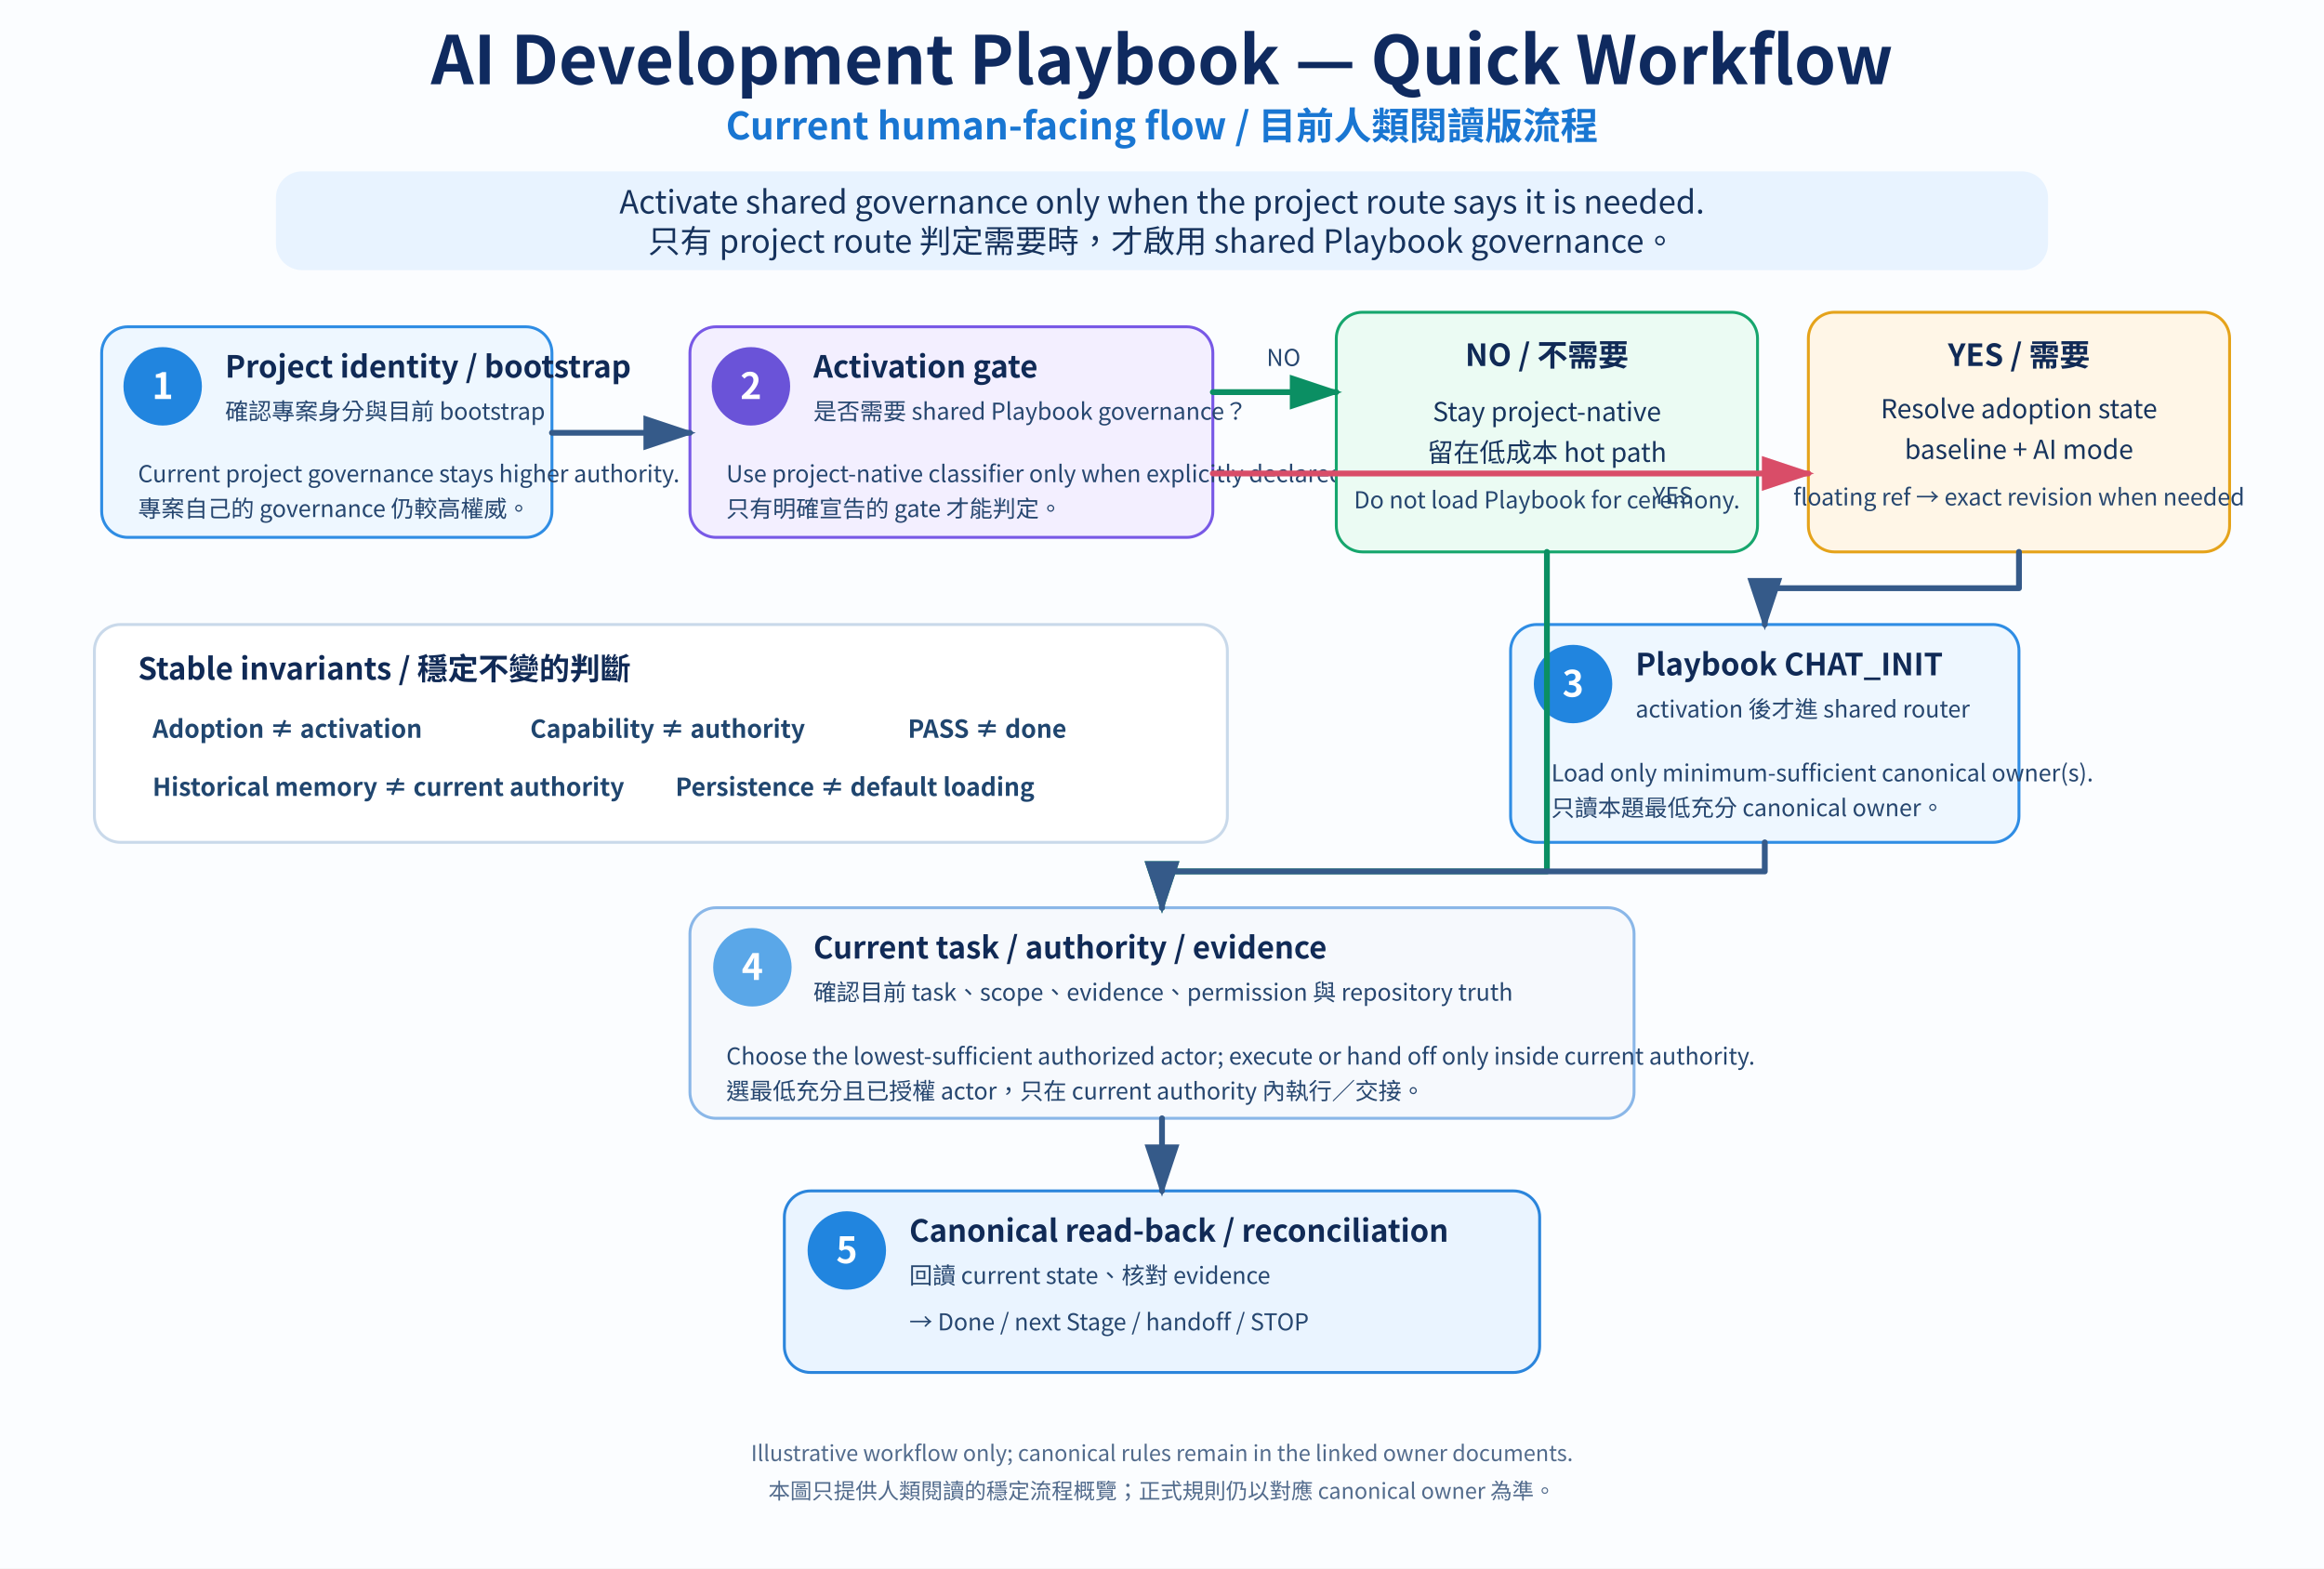
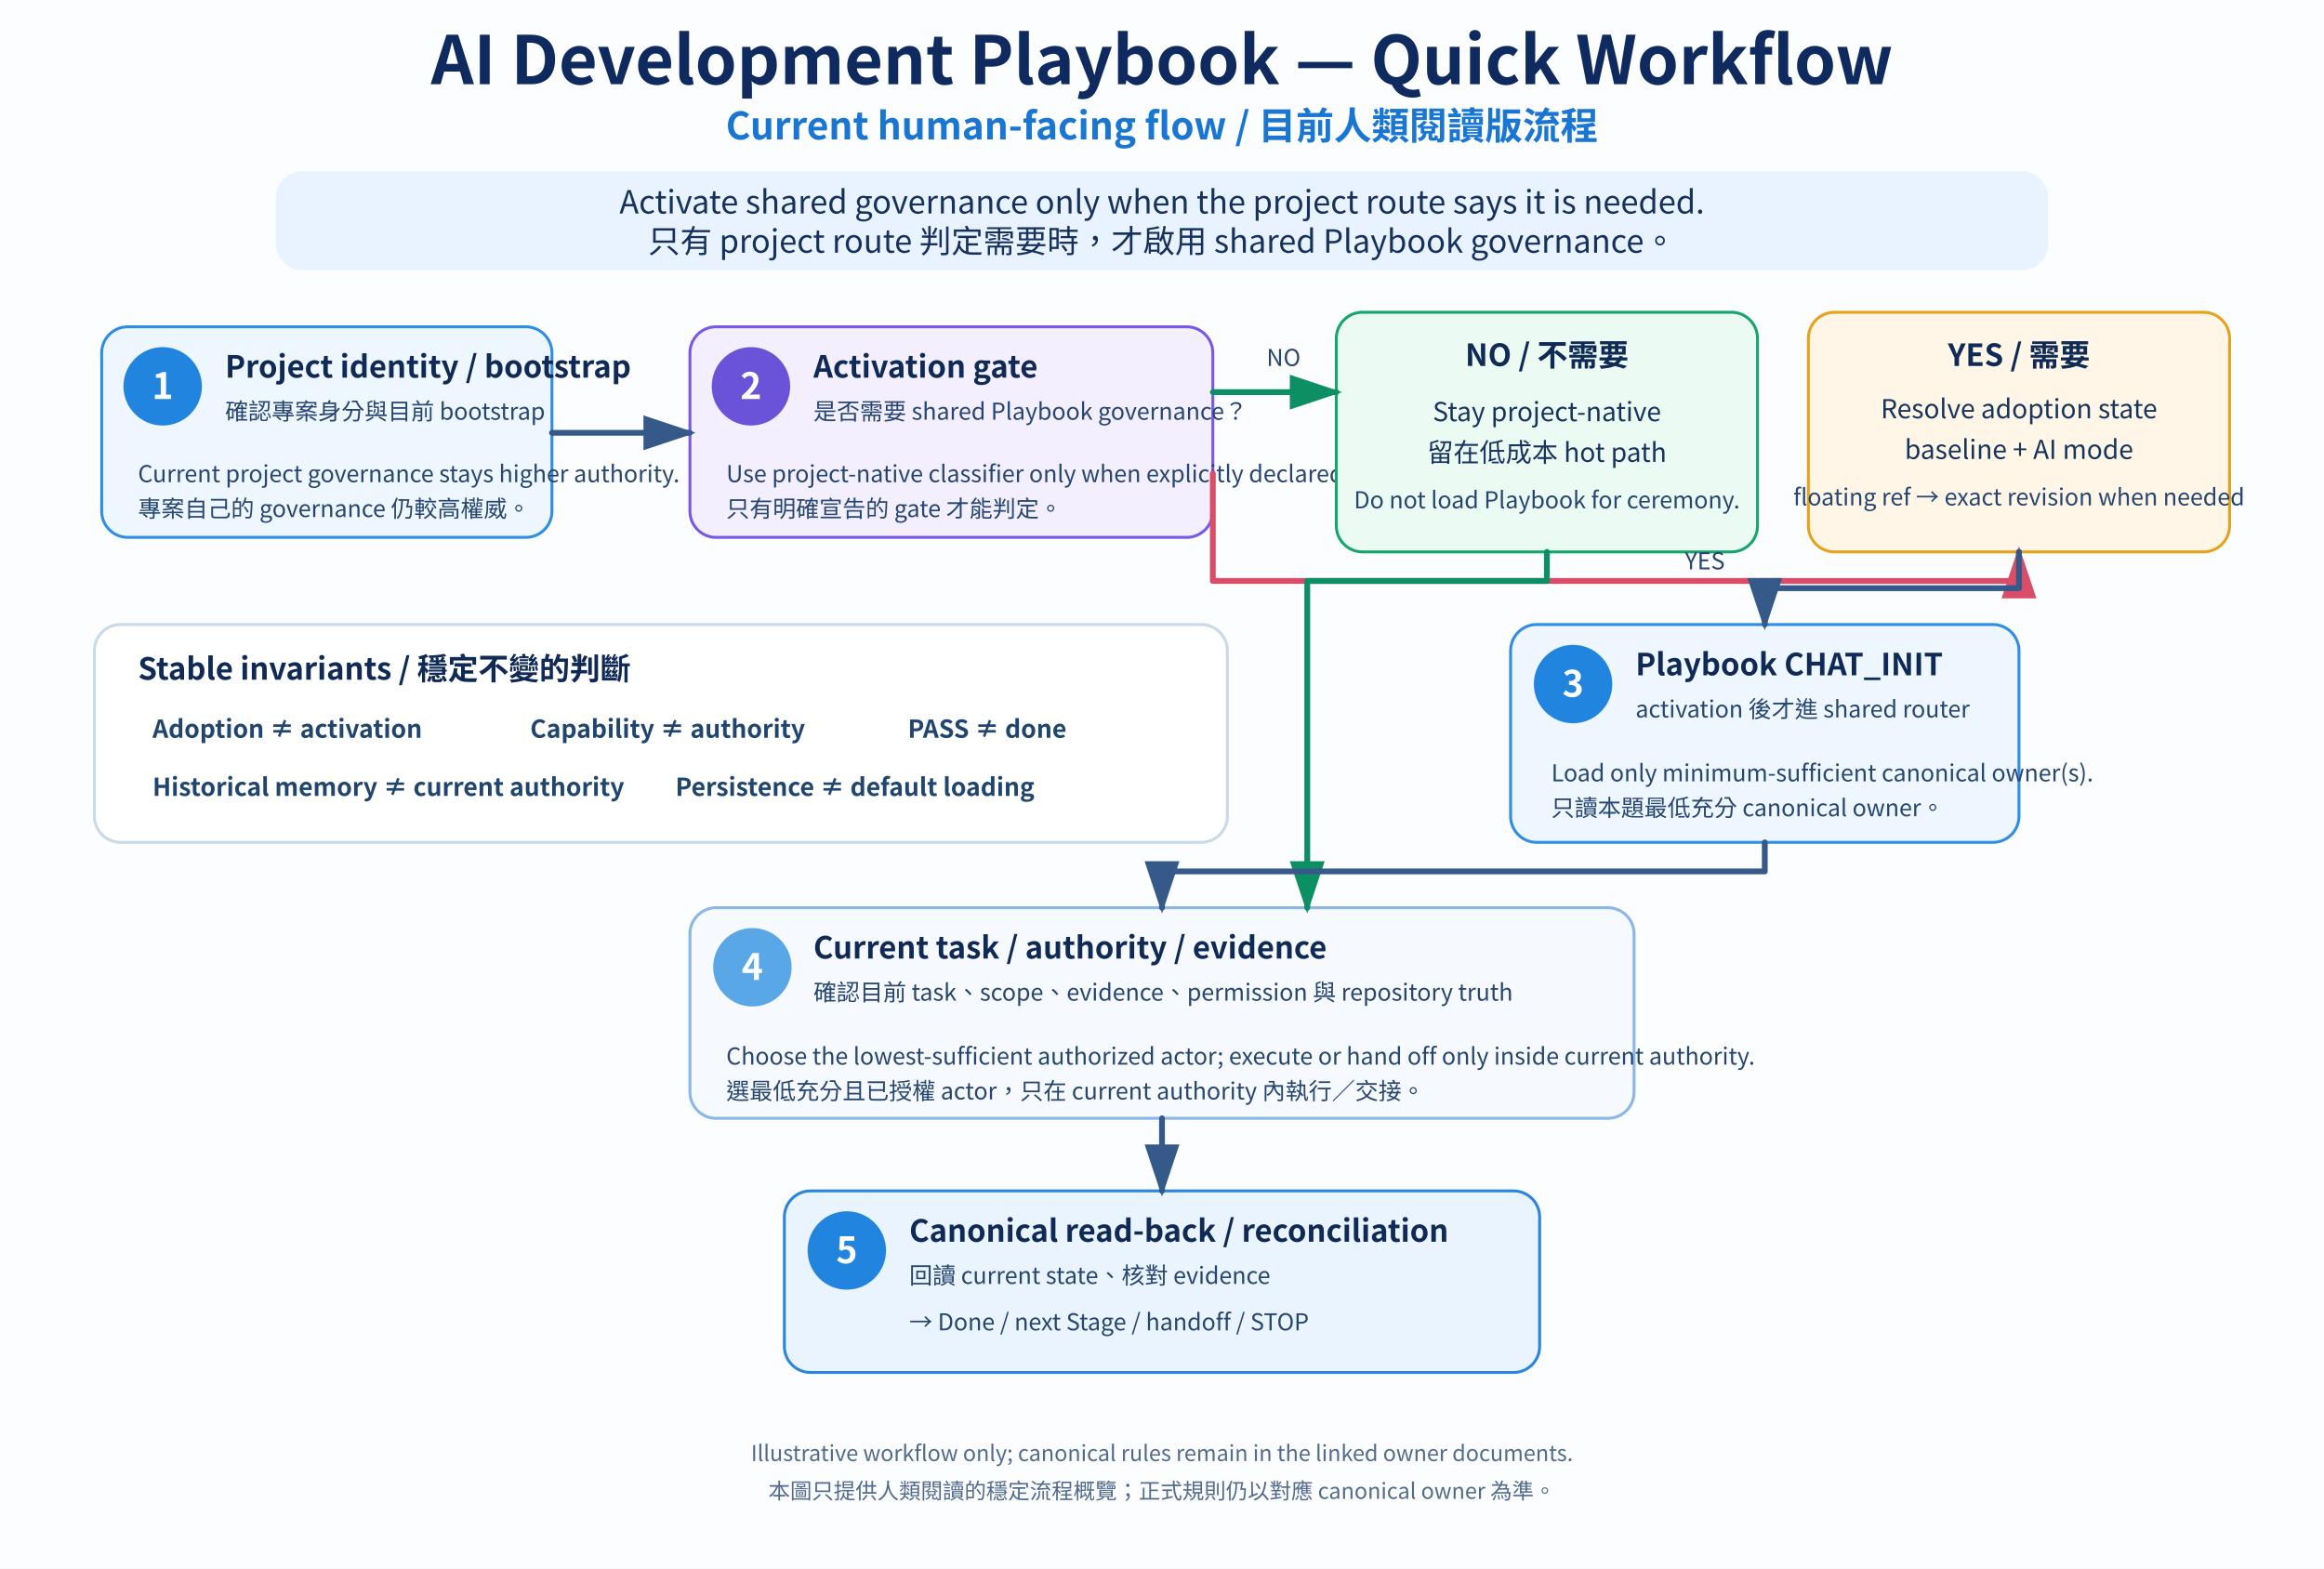
<svg xmlns="http://www.w3.org/2000/svg" width="1600" height="1080" viewBox="0 0 1600 1080">
  <defs>
    <style>
      .bg{fill:#fbfdff}.title{font:700 46px "Noto Sans CJK TC",Arial,sans-serif;fill:#0f2a5f}.subtitle{font:700 26px "Noto Sans CJK TC",Arial,sans-serif;fill:#1976d2}.lead{font:22px "Noto Sans CJK TC",Arial,sans-serif;fill:#16325c}.boxTitle{font:700 21px "Noto Sans CJK TC",Arial,sans-serif;fill:#102a56}.body{font:18px "Noto Sans CJK TC",Arial,sans-serif;fill:#17345d}.small{font:16px "Noto Sans CJK TC",Arial,sans-serif;fill:#26466f}.tiny{font:15px "Noto Sans CJK TC",Arial,sans-serif;fill:#526b8c}.rule{font:700 17px "Noto Sans CJK TC",Arial,sans-serif;fill:#20466f}.num{font:700 25px "Noto Sans CJK TC",Arial,sans-serif;fill:#fff;text-anchor:middle;dominant-baseline:middle}.arrow{fill:none;stroke:#355a89;stroke-width:4;stroke-linecap:round;stroke-linejoin:round}.arrowG{fill:none;stroke:#0b8f63;stroke-width:4;stroke-linecap:round;stroke-linejoin:round}.arrowR{fill:none;stroke:#d94d68;stroke-width:4;stroke-linecap:round;stroke-linejoin:round}
    </style>
    <marker id="arrow" markerWidth="10" markerHeight="10" refX="8" refY="3" orient="auto" markerUnits="strokeWidth">
      <path d="M0,0 L0,6 L9,3 z" fill="#355a89" />
    </marker>
    <marker id="arrowG" markerWidth="10" markerHeight="10" refX="8" refY="3" orient="auto" markerUnits="strokeWidth">
      <path d="M0,0 L0,6 L9,3 z" fill="#0b8f63" />
    </marker>
    <marker id="arrowR" markerWidth="10" markerHeight="10" refX="8" refY="3" orient="auto" markerUnits="strokeWidth">
      <path d="M0,0 L0,6 L9,3 z" fill="#d94d68" />
    </marker>
  </defs>
  <rect class="bg" width="1600" height="1080" />
  <text x="800" y="58" class="title" text-anchor="middle">AI Development Playbook — Quick Workflow</text>
  <text x="800" y="96" class="subtitle" text-anchor="middle">Current human-facing flow / 目前人類閱讀版流程</text>
  <rect x="190" y="118" width="1220" height="68" rx="18" fill="#e8f3ff" />
  <text x="800" y="147" class="lead" text-anchor="middle">Activate shared governance only when the project route says it is needed.</text>
  <text x="800" y="174" class="lead" text-anchor="middle">只有 project route 判定需要時，才啟用 shared Playbook governance。</text>
  <rect x="70" y="225" width="310" height="145" rx="18" fill="#eef7ff" stroke="#2f8de4" stroke-width="2" />
  <circle cx="112" cy="266" r="27" fill="#2185df" />
  <text x="112" y="266" class="num">1</text>
  <text x="155" y="260" class="boxTitle">Project identity / bootstrap</text>
  <text x="155" y="289" class="small">確認專案身分與目前 bootstrap</text>
  <text x="95" y="332" class="small">Current project governance stays higher authority.</text>
  <text x="95" y="356" class="small">專案自己的 governance 仍較高權威。</text>
  <rect x="475" y="225" width="360" height="145" rx="18" fill="#f3efff" stroke="#7859e6" stroke-width="2" />
  <circle cx="517" cy="266" r="27" fill="#6a53d8" />
  <text x="517" y="266" class="num">2</text>
  <text x="560" y="260" class="boxTitle">Activation gate</text>
  <text x="560" y="289" class="small">是否需要 shared Playbook governance？</text>
  <text x="500" y="332" class="small">Use project-native classifier only when explicitly declared.</text>
  <text x="500" y="356" class="small">只有明確宣告的 gate 才能判定。</text>
  <rect x="920" y="215" width="290" height="165" rx="18" fill="#ebfbf3" stroke="#16a66d" stroke-width="2" />
  <text x="1065" y="252" class="boxTitle" text-anchor="middle">NO / 不需要</text>
  <text x="1065" y="290" class="body" text-anchor="middle">Stay project-native</text>
  <text x="1065" y="318" class="body" text-anchor="middle">留在低成本 hot path</text>
  <text x="1065" y="350" class="small" text-anchor="middle">Do not load Playbook for ceremony.</text>
  <rect x="1245" y="215" width="290" height="165" rx="18" fill="#fff6e7" stroke="#e5a31b" stroke-width="2" />
  <text x="1390" y="252" class="boxTitle" text-anchor="middle">YES / 需要</text>
  <text x="1390" y="288" class="body" text-anchor="middle">Resolve adoption state</text>
  <text x="1390" y="316" class="body" text-anchor="middle">baseline + AI mode</text>
  <text x="1390" y="348" class="small" text-anchor="middle">floating ref → exact revision when needed</text>
  <path d="M380 298 H475" class="arrow" marker-end="url(#arrow)" />
  <path d="M835 270 H920" class="arrowG" marker-end="url(#arrowG)" />
-   <path d="M835 326 H1245" class="arrowR" marker-end="url(#arrowR)" />
+   <path d="M835 326 V400 H1390 V380" class="arrowR" marker-end="url(#arrowR)" />
  <text x="872" y="252" class="small" fill="#087c55">NO</text>
-   <text x="1138" y="347" class="small" fill="#c2435d">YES</text>
+   <text x="1160" y="392" class="small" fill="#c2435d">YES</text>
  <rect x="1040" y="430" width="350" height="150" rx="18" fill="#eef7ff" stroke="#2f8de4" stroke-width="2" />
  <circle cx="1083" cy="471" r="27" fill="#2185df" />
  <text x="1083" y="471" class="num">3</text>
  <text x="1126" y="465" class="boxTitle">Playbook CHAT_INIT</text>
  <text x="1126" y="494" class="small">activation 後才進 shared router</text>
  <text x="1068" y="538" class="small">Load only minimum-sufficient canonical owner(s).</text>
  <text x="1068" y="562" class="small">只讀本題最低充分 canonical owner。</text>
  <path d="M1390 380 V405 H1215 V430" class="arrow" marker-end="url(#arrow)" />
  <rect x="475" y="625" width="650" height="145" rx="18" fill="#f6f9fd" stroke="#8ab7e8" stroke-width="2" />
  <circle cx="518" cy="666" r="27" fill="#5aa7e8" />
  <text x="518" y="666" class="num">4</text>
  <text x="560" y="660" class="boxTitle">Current task / authority / evidence</text>
  <text x="560" y="689" class="small">確認目前 task、scope、evidence、permission 與 repository truth</text>
  <text x="500" y="733" class="small">Choose the lowest-sufficient authorized actor; execute or hand off only inside current authority.</text>
  <text x="500" y="757" class="small">選最低充分且已授權 actor，只在 current authority 內執行／交接。</text>
-   <path d="M1065 380 V600 H800 V625" class="arrowG" marker-end="url(#arrowG)" />
+   <path d="M1065 380 V400 H900 V625" class="arrowG" marker-end="url(#arrowG)" />
  <path d="M1215 580 V600 H800 V625" class="arrow" marker-end="url(#arrow)" />
  <rect x="540" y="820" width="520" height="125" rx="18" fill="#eaf4ff" stroke="#2b85dc" stroke-width="2" />
  <circle cx="583" cy="861" r="27" fill="#2185df" />
  <text x="583" y="861" class="num">5</text>
  <text x="626" y="855" class="boxTitle">Canonical read-back / reconciliation</text>
  <text x="626" y="884" class="small">回讀 current state、核對 evidence</text>
  <text x="626" y="916" class="small">→ Done / next Stage / handoff / STOP</text>
  <path d="M800 770 V820" class="arrow" marker-end="url(#arrow)" />
  <rect x="65" y="430" width="780" height="150" rx="18" fill="#fff" stroke="#c9d9ea" stroke-width="2" />
  <text x="95" y="468" class="boxTitle">Stable invariants / 穩定不變的判斷</text>
  <text x="105" y="508" class="rule">Adoption ≠ activation</text>
  <text x="365" y="508" class="rule">Capability ≠ authority</text>
  <text x="625" y="508" class="rule">PASS ≠ done</text>
  <text x="105" y="548" class="rule">Historical memory ≠ current authority</text>
  <text x="465" y="548" class="rule">Persistence ≠ default loading</text>
  <text x="800" y="1006" class="tiny" text-anchor="middle">Illustrative workflow only; canonical rules remain in the linked owner documents.</text>
  <text x="800" y="1032" class="tiny" text-anchor="middle">本圖只提供人類閱讀的穩定流程概覽；正式規則仍以對應 canonical owner 為準。</text>
</svg>
